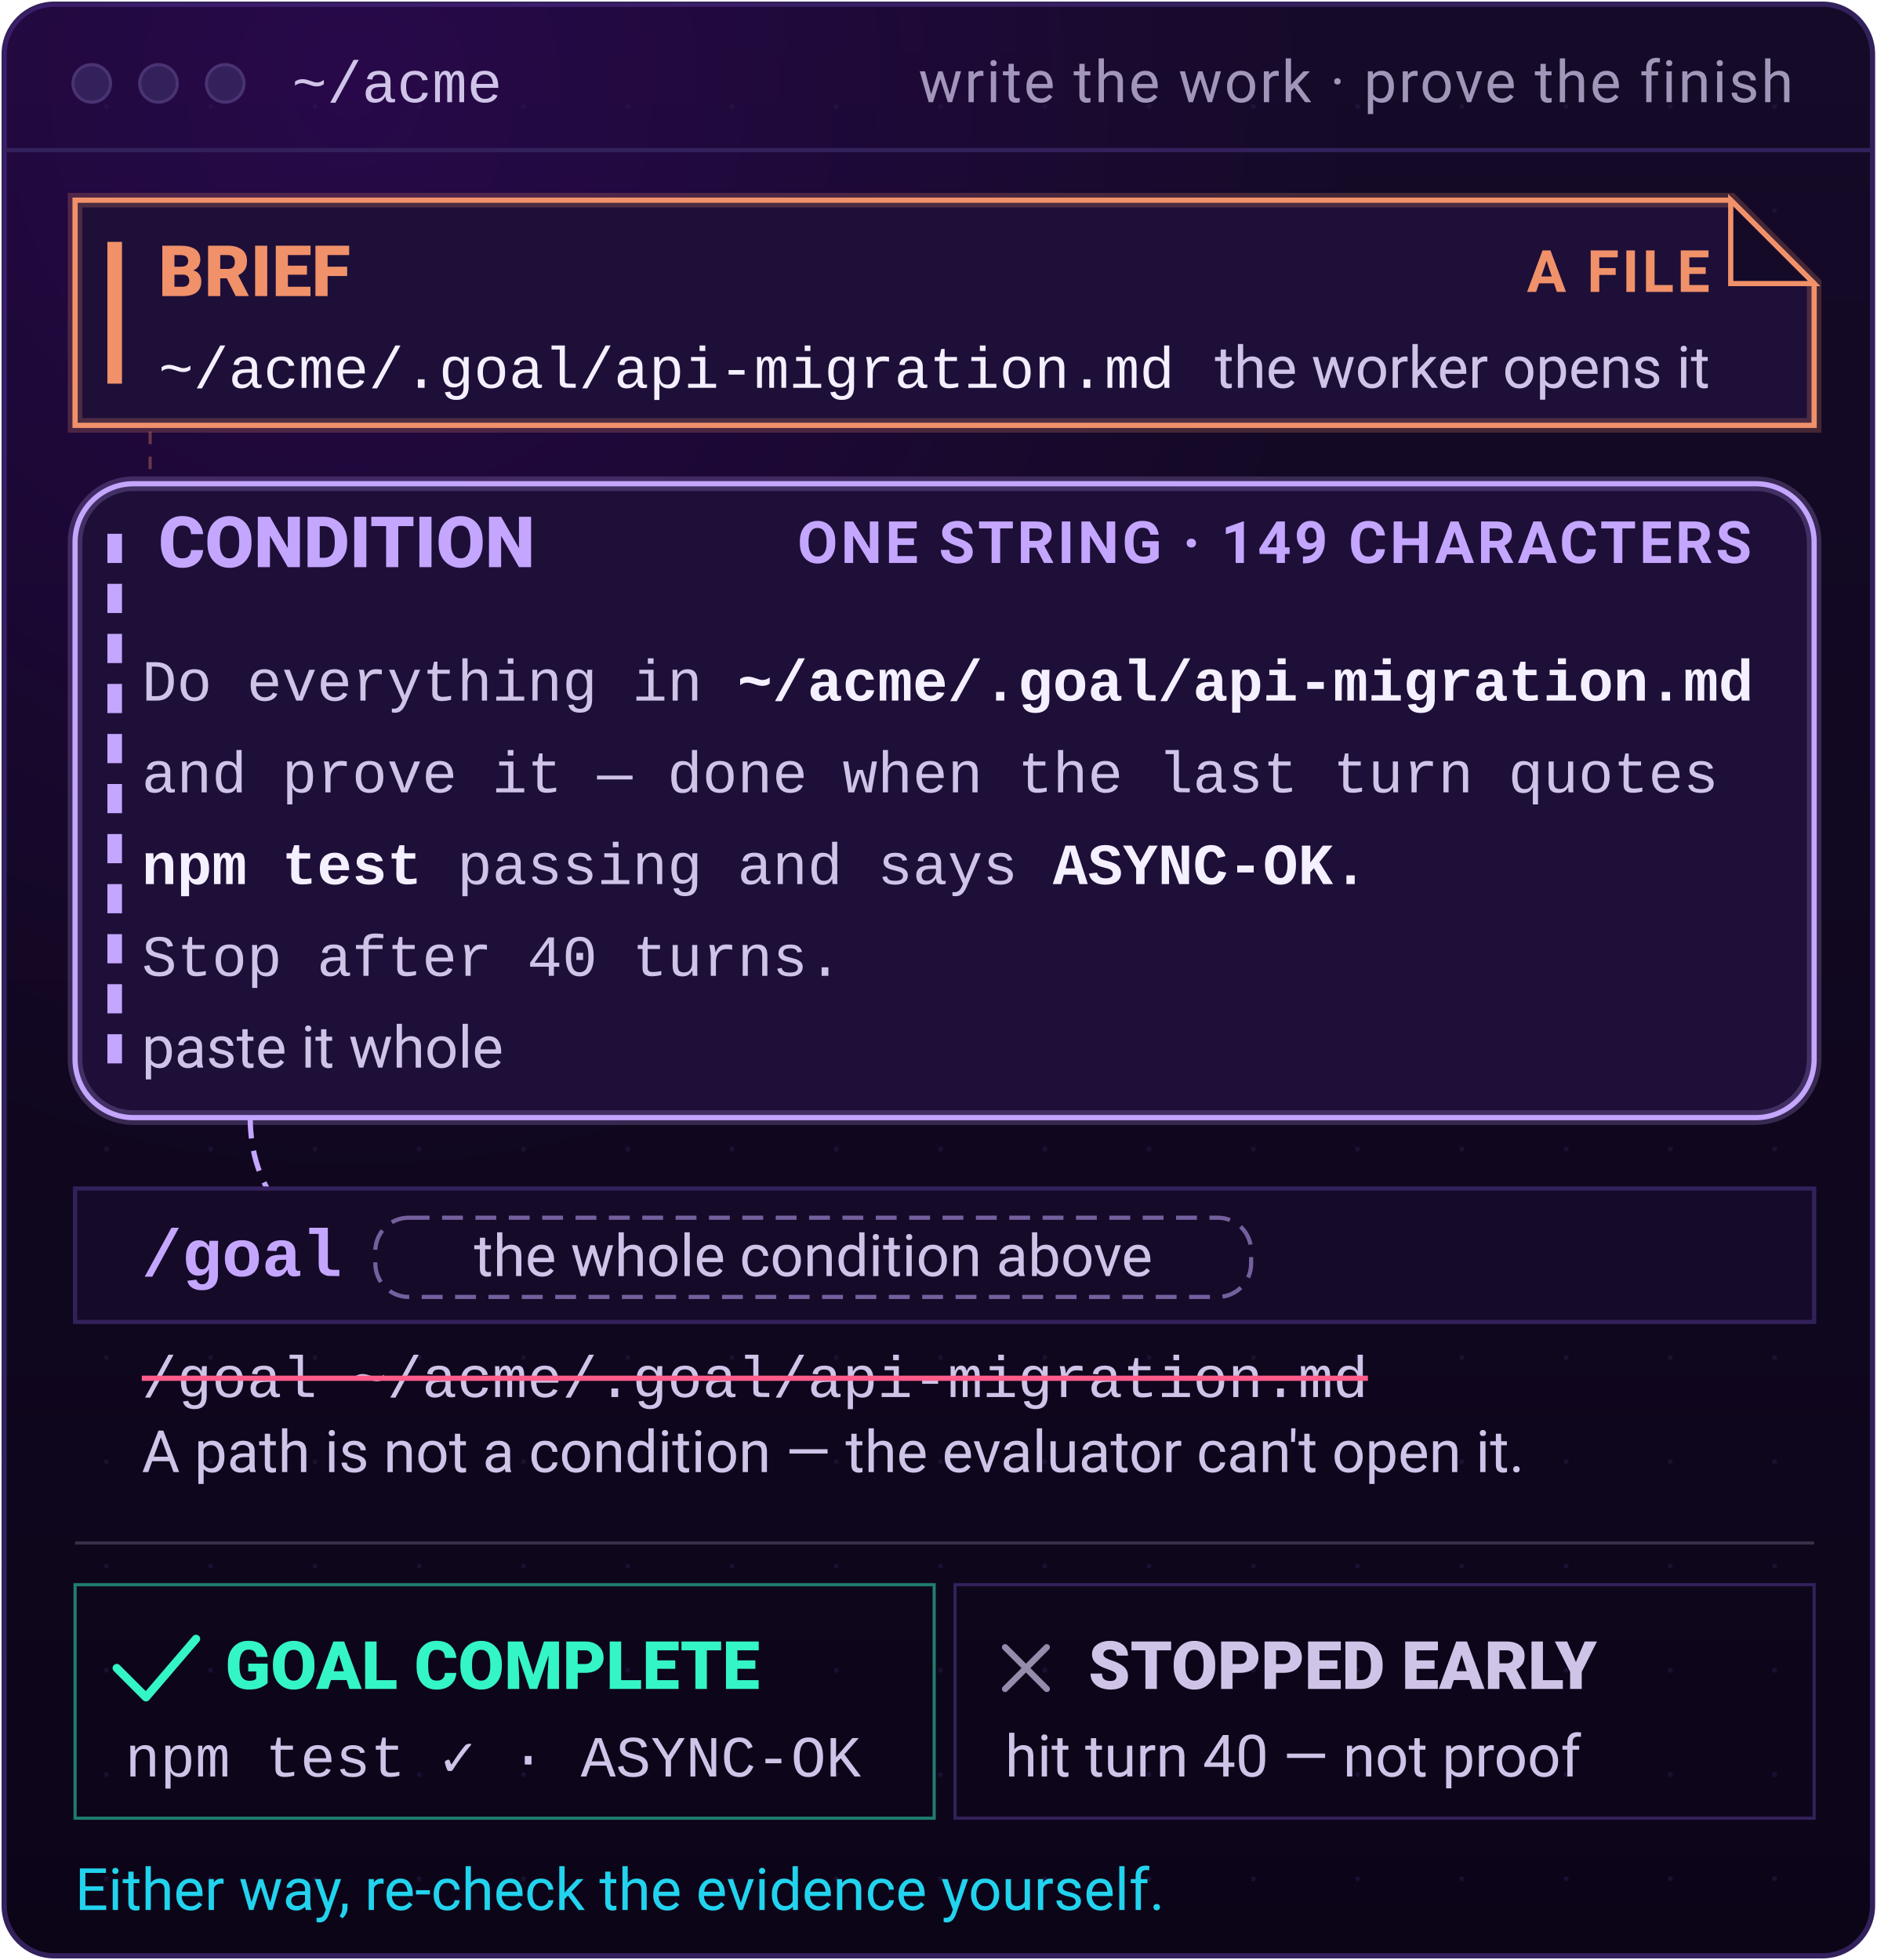
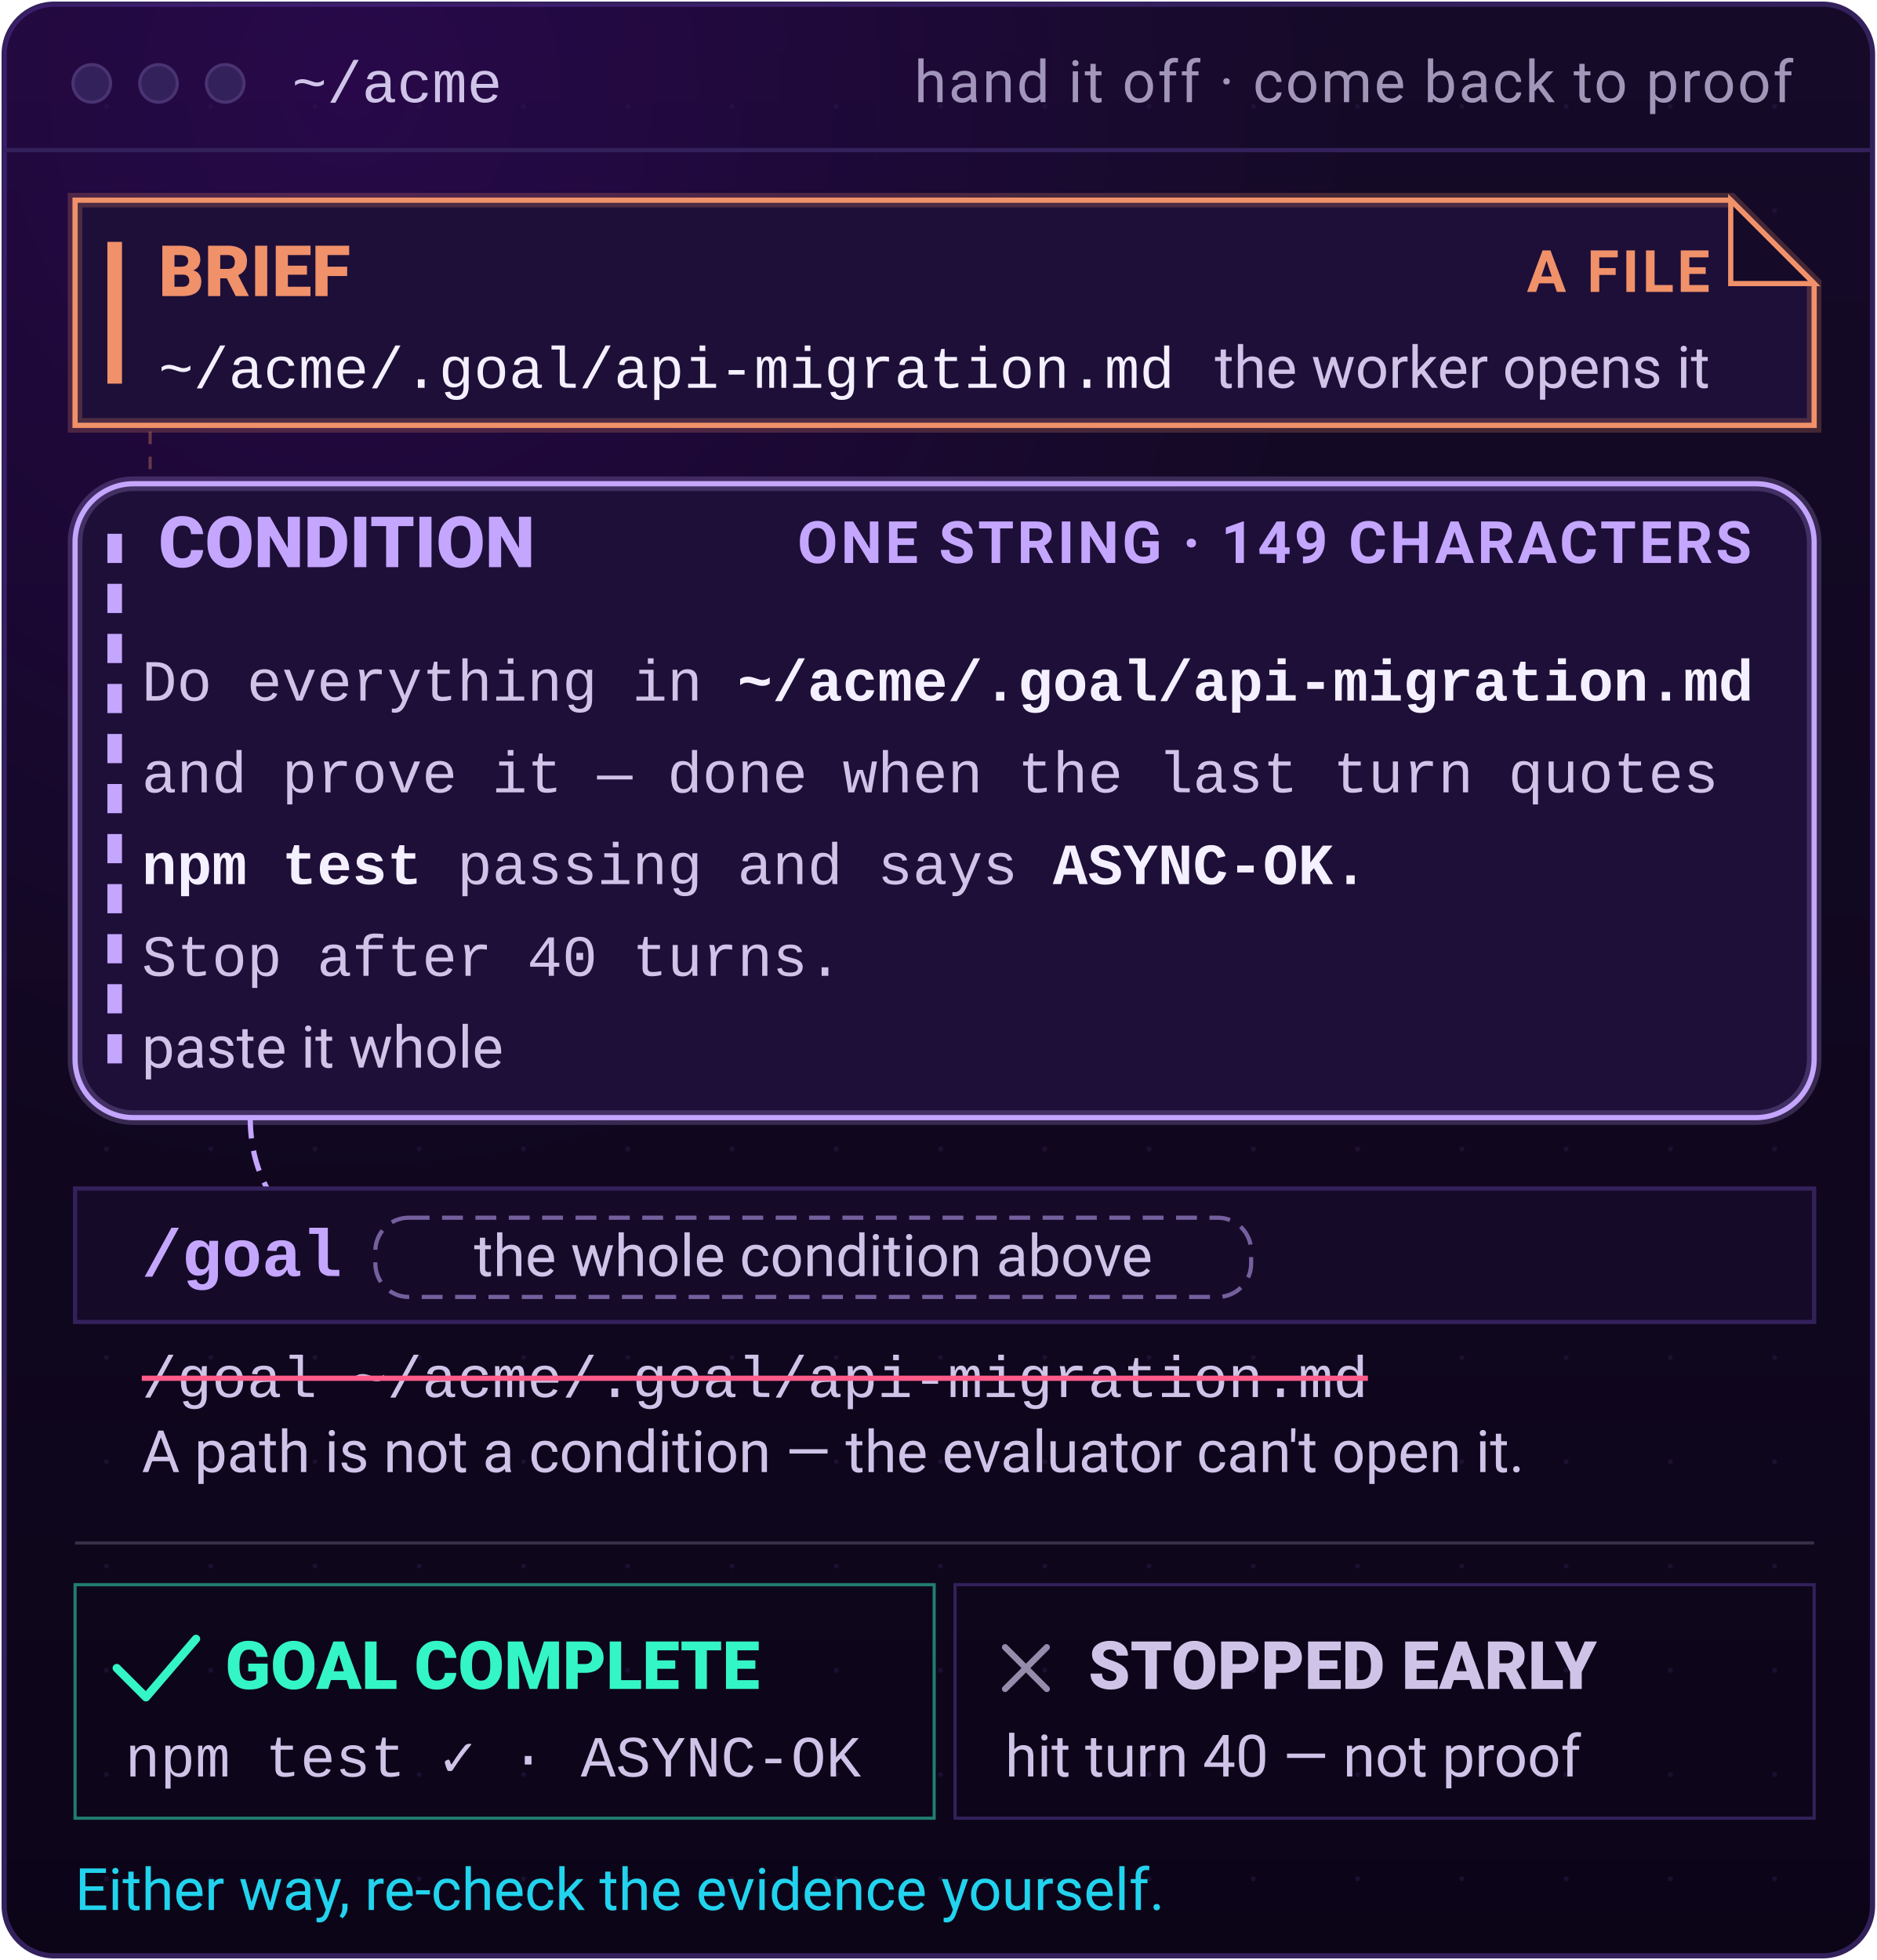
<svg xmlns="http://www.w3.org/2000/svg" viewBox="0 0 900 940" role="img" aria-labelledby="hero-t hero-d">
  <defs>
    <linearGradient id="hero-bg" x1="0" y1="0" x2="0" y2="1">
      <stop offset="0" stop-color="#150A28" />
      <stop offset="1" stop-color="#0C0518" />
    </linearGradient>
    <radialGradient id="hero-glow" cx="0.18" cy="0.05" r="0.55">
      <stop offset="0" stop-color="#8A00FF" stop-opacity="0.16" />
      <stop offset="1" stop-color="#8A00FF" stop-opacity="0" />
    </radialGradient>
    <pattern id="hero-dots" width="50" height="50" patternUnits="userSpaceOnUse">
      <circle cx="1" cy="1" r="1.2" fill="#2A1A47" />
    </pattern>
    <clipPath id="hero-clip">
      <rect x="2" y="2" width="896" height="936" rx="24" />
    </clipPath>
  </defs>
  <style>
    .sans{font-family:-apple-system,BlinkMacSystemFont,"Segoe UI",Roboto,Helvetica,Arial,sans-serif}
    .mono{font-family:ui-monospace,SFMono-Regular,Menlo,Consolas,"Liberation Mono",monospace}
    .railA{animation:hero-pulse 10s ease-in-out infinite}
    .railB{animation:hero-pulse 10s ease-in-out infinite;animation-delay:-5s}
    .pathswell{animation:hero-swell 8s ease-in-out infinite}
    .tie{animation:hero-tie 6s linear infinite}
    .tick{animation:hero-tick 10s ease-in-out infinite}
    @keyframes hero-pulse{0%,100%{opacity:1}50%{opacity:.75}}
    @keyframes hero-swell{0%,100%{opacity:1}50%{opacity:.85}}
    @keyframes hero-tie{to{stroke-dashoffset:-32}}
    @keyframes hero-tick{0%,100%{opacity:1}50%{opacity:.8}}
    @media (prefers-reduced-motion: reduce){.railA,.railB,.pathswell,.tie,.tick{animation:none;opacity:1}}
  </style>
  <rect x="2" y="2" width="896" height="936" rx="24" fill="url(#hero-bg)" stroke="#33215C" stroke-width="2.5" />
  <g clip-path="url(#hero-clip)">
    <rect x="2" y="2" width="896" height="936" fill="url(#hero-glow)" />
    <rect x="2" y="2" width="896" height="936" fill="url(#hero-dots)" opacity="0.5" />
  </g>
  <circle cx="44" cy="40" r="9" fill="#33215C" stroke="#4A3372" stroke-width="1.5" />
  <circle cx="76" cy="40" r="9" fill="#33215C" stroke="#4A3372" stroke-width="1.5" />
  <circle cx="108" cy="40" r="9" fill="#33215C" stroke="#4A3372" stroke-width="1.5" />
  <text class="mono" font-size="28" x="140" y="49" fill="#CFC4E8">~/acme</text>
-   <text class="sans" font-size="28" x="860" y="49" text-anchor="end" fill="#CFC4E8" opacity="0.75" letter-spacing="1">write the work · prove the finish</text>
+   <text class="sans" font-size="28" x="860" y="49" text-anchor="end" fill="#CFC4E8" opacity="0.75" letter-spacing="1">hand it off · come back to proof</text>
  <line x1="2" y1="72" x2="898" y2="72" stroke="#33215C" stroke-width="2" />
  <path d="M36 96 H830 L870 136 V204 H36 Z" fill="#1E0F38" stroke="#F0916A" stroke-width="2.5" />
  <path d="M36 96 H830 L870 136 V204 H36 Z" fill="none" stroke="#F0916A" stroke-width="7" opacity="0.22" />
  <path d="M830 96 L870 136 H830 Z" fill="#150A28" stroke="#F0916A" stroke-width="2.5" />
  <line class="railA" x1="55" y1="116" x2="55" y2="184" stroke="#F0916A" stroke-width="7" />
  <text class="sans" font-size="34" font-weight="800" x="76" y="142" fill="#F0916A">BRIEF</text>
  <text class="sans" font-size="28" font-weight="700" x="820" y="140" text-anchor="end" fill="#F0916A" letter-spacing="1.5">A FILE</text>
  <text class="mono" font-size="28" x="76" y="186" fill="#F4F0FF">~/acme/.goal/api-migration.md</text>
  <text class="sans" font-size="28" x="820" y="186" text-anchor="end" fill="#CFC4E8">the worker opens it</text>
  <line class="tie" x1="72" y1="207" x2="72" y2="229" stroke="#F0916A" stroke-width="1.5" opacity="0.35" stroke-dasharray="6 6" />
  <rect x="36" y="232" width="834" height="304" rx="28" fill="#1E0F38" stroke="#C4A6FF" stroke-width="2.5" />
  <rect x="36" y="232" width="834" height="304" rx="28" fill="none" stroke="#C4A6FF" stroke-width="7" opacity="0.22" />
  <line class="railB" x1="55" y1="256" x2="55" y2="512" stroke="#C4A6FF" stroke-width="7" stroke-dasharray="14 10" />
  <text class="sans" font-size="34" font-weight="800" x="76" y="272" fill="#C4A6FF">CONDITION</text>
  <text class="sans" font-size="28" font-weight="700" x="840" y="270" text-anchor="end" fill="#C4A6FF" letter-spacing="1.5">ONE STRING · 149 CHARACTERS</text>
  <text class="mono" font-size="28" x="68" y="336" fill="#CFC4E8">Do everything in <tspan class="pathswell" font-weight="600" fill="#F4F0FF">~/acme/.goal/api-migration.md</tspan>
  </text>
  <text class="mono" font-size="28" x="68" y="380" fill="#CFC4E8">and prove it — done when the last turn quotes</text>
  <text class="mono" font-size="28" x="68" y="424" fill="#CFC4E8">
    <tspan font-weight="600" fill="#F4F0FF">npm test</tspan> passing and says <tspan font-weight="600" fill="#F4F0FF">ASYNC-OK.</tspan>
  </text>
  <text class="mono" font-size="28" x="68" y="468" fill="#CFC4E8">Stop after 40 turns.</text>
  <text class="sans" font-size="28" x="68" y="512" fill="#CFC4E8">paste it whole</text>
  <path d="M120 536 C120 570 140 597 180 603" fill="none" stroke="#C4A6FF" stroke-width="2.5" stroke-dasharray="10 6" />
  <rect x="36" y="570" width="834" height="64" fill="#150A28" stroke="#33215C" stroke-width="2" />
  <text class="mono" font-size="32" font-weight="700" x="68" y="612" fill="#C4A6FF">/goal</text>
  <rect x="180" y="584" width="420" height="38" rx="16" fill="none" stroke="#C4A6FF" stroke-width="2" stroke-dasharray="10 6" opacity="0.55" />
  <text class="sans" font-size="28" x="390" y="612" text-anchor="middle" fill="#CFC4E8">the whole condition above</text>
  <g data-antipattern="v1">
    <text class="mono" font-size="28" x="68" y="670" fill="#CFC4E8">/goal ~/acme/.goal/api-migration.md</text>
    <line x1="68" y1="661" x2="656" y2="661" stroke="#FF5C8A" stroke-width="2.5" />
    <text class="sans" font-size="28" x="68" y="706" fill="#CFC4E8">A path is not a condition — the evaluator can't open it.</text>
  </g>
  <line x1="36" y1="740" x2="870" y2="740" stroke="#CFC4E8" stroke-width="1.5" opacity="0.22" />
  <rect x="36" y="760" width="412" height="112" fill="none" stroke="#34F5C5" stroke-width="1.5" opacity="0.5" />
  <path class="tick" d="M56 800 L70 814 L94 786" fill="none" stroke="#34F5C5" stroke-width="4" stroke-linecap="round" stroke-linejoin="round" />
  <text class="sans" font-size="32" font-weight="800" x="108" y="810" fill="#34F5C5">GOAL COMPLETE</text>
  <text class="mono" font-size="28" x="60" y="852" fill="#CFC4E8">npm test ✓ · ASYNC-OK</text>
  <rect x="458" y="760" width="412" height="112" fill="none" stroke="#33215C" stroke-width="1.5" />
  <path d="M482 790 L502 810 M502 790 L482 810" fill="none" stroke="#CFC4E8" stroke-width="3" opacity="0.7" stroke-linecap="round" />
  <text class="sans" font-size="32" font-weight="800" x="522" y="810" fill="#CFC4E8">STOPPED EARLY</text>
  <text class="sans" font-size="28" x="482" y="852" fill="#CFC4E8">hit turn 40 — not proof</text>
  <text class="sans" font-size="28" x="36" y="916" fill="#22D3EE">Either way, re-check the evidence yourself.</text>
</svg>
